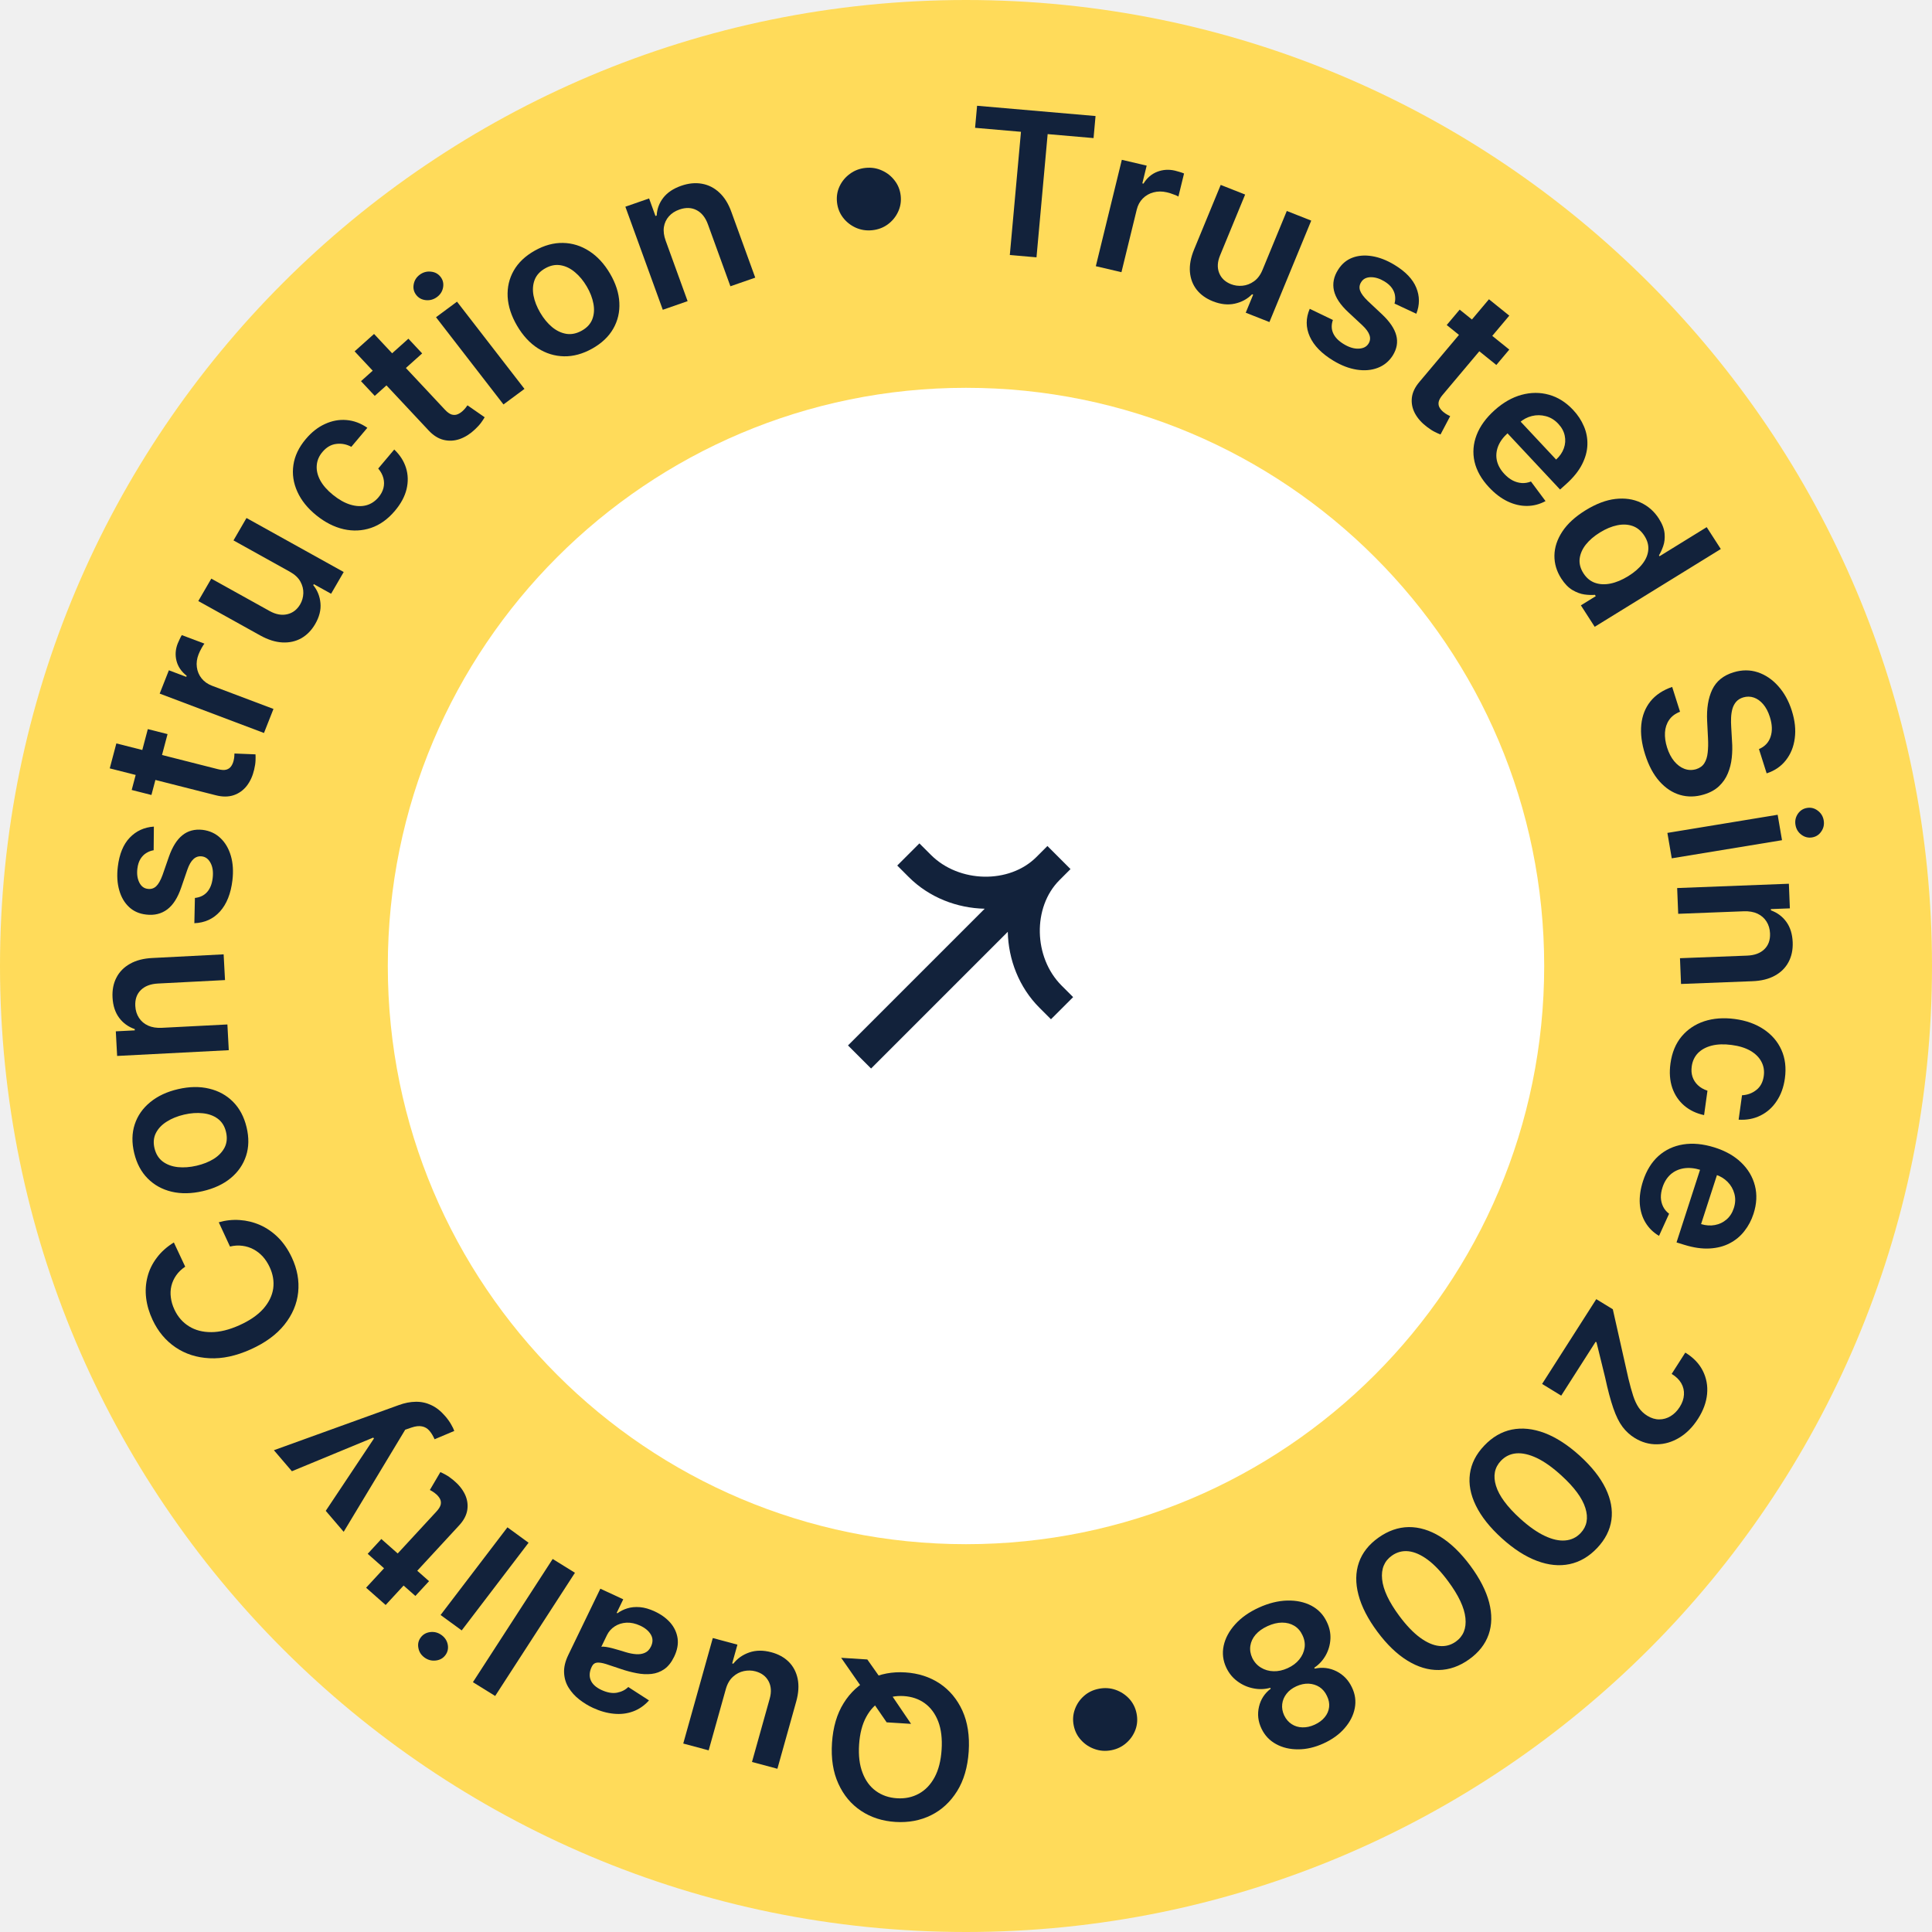
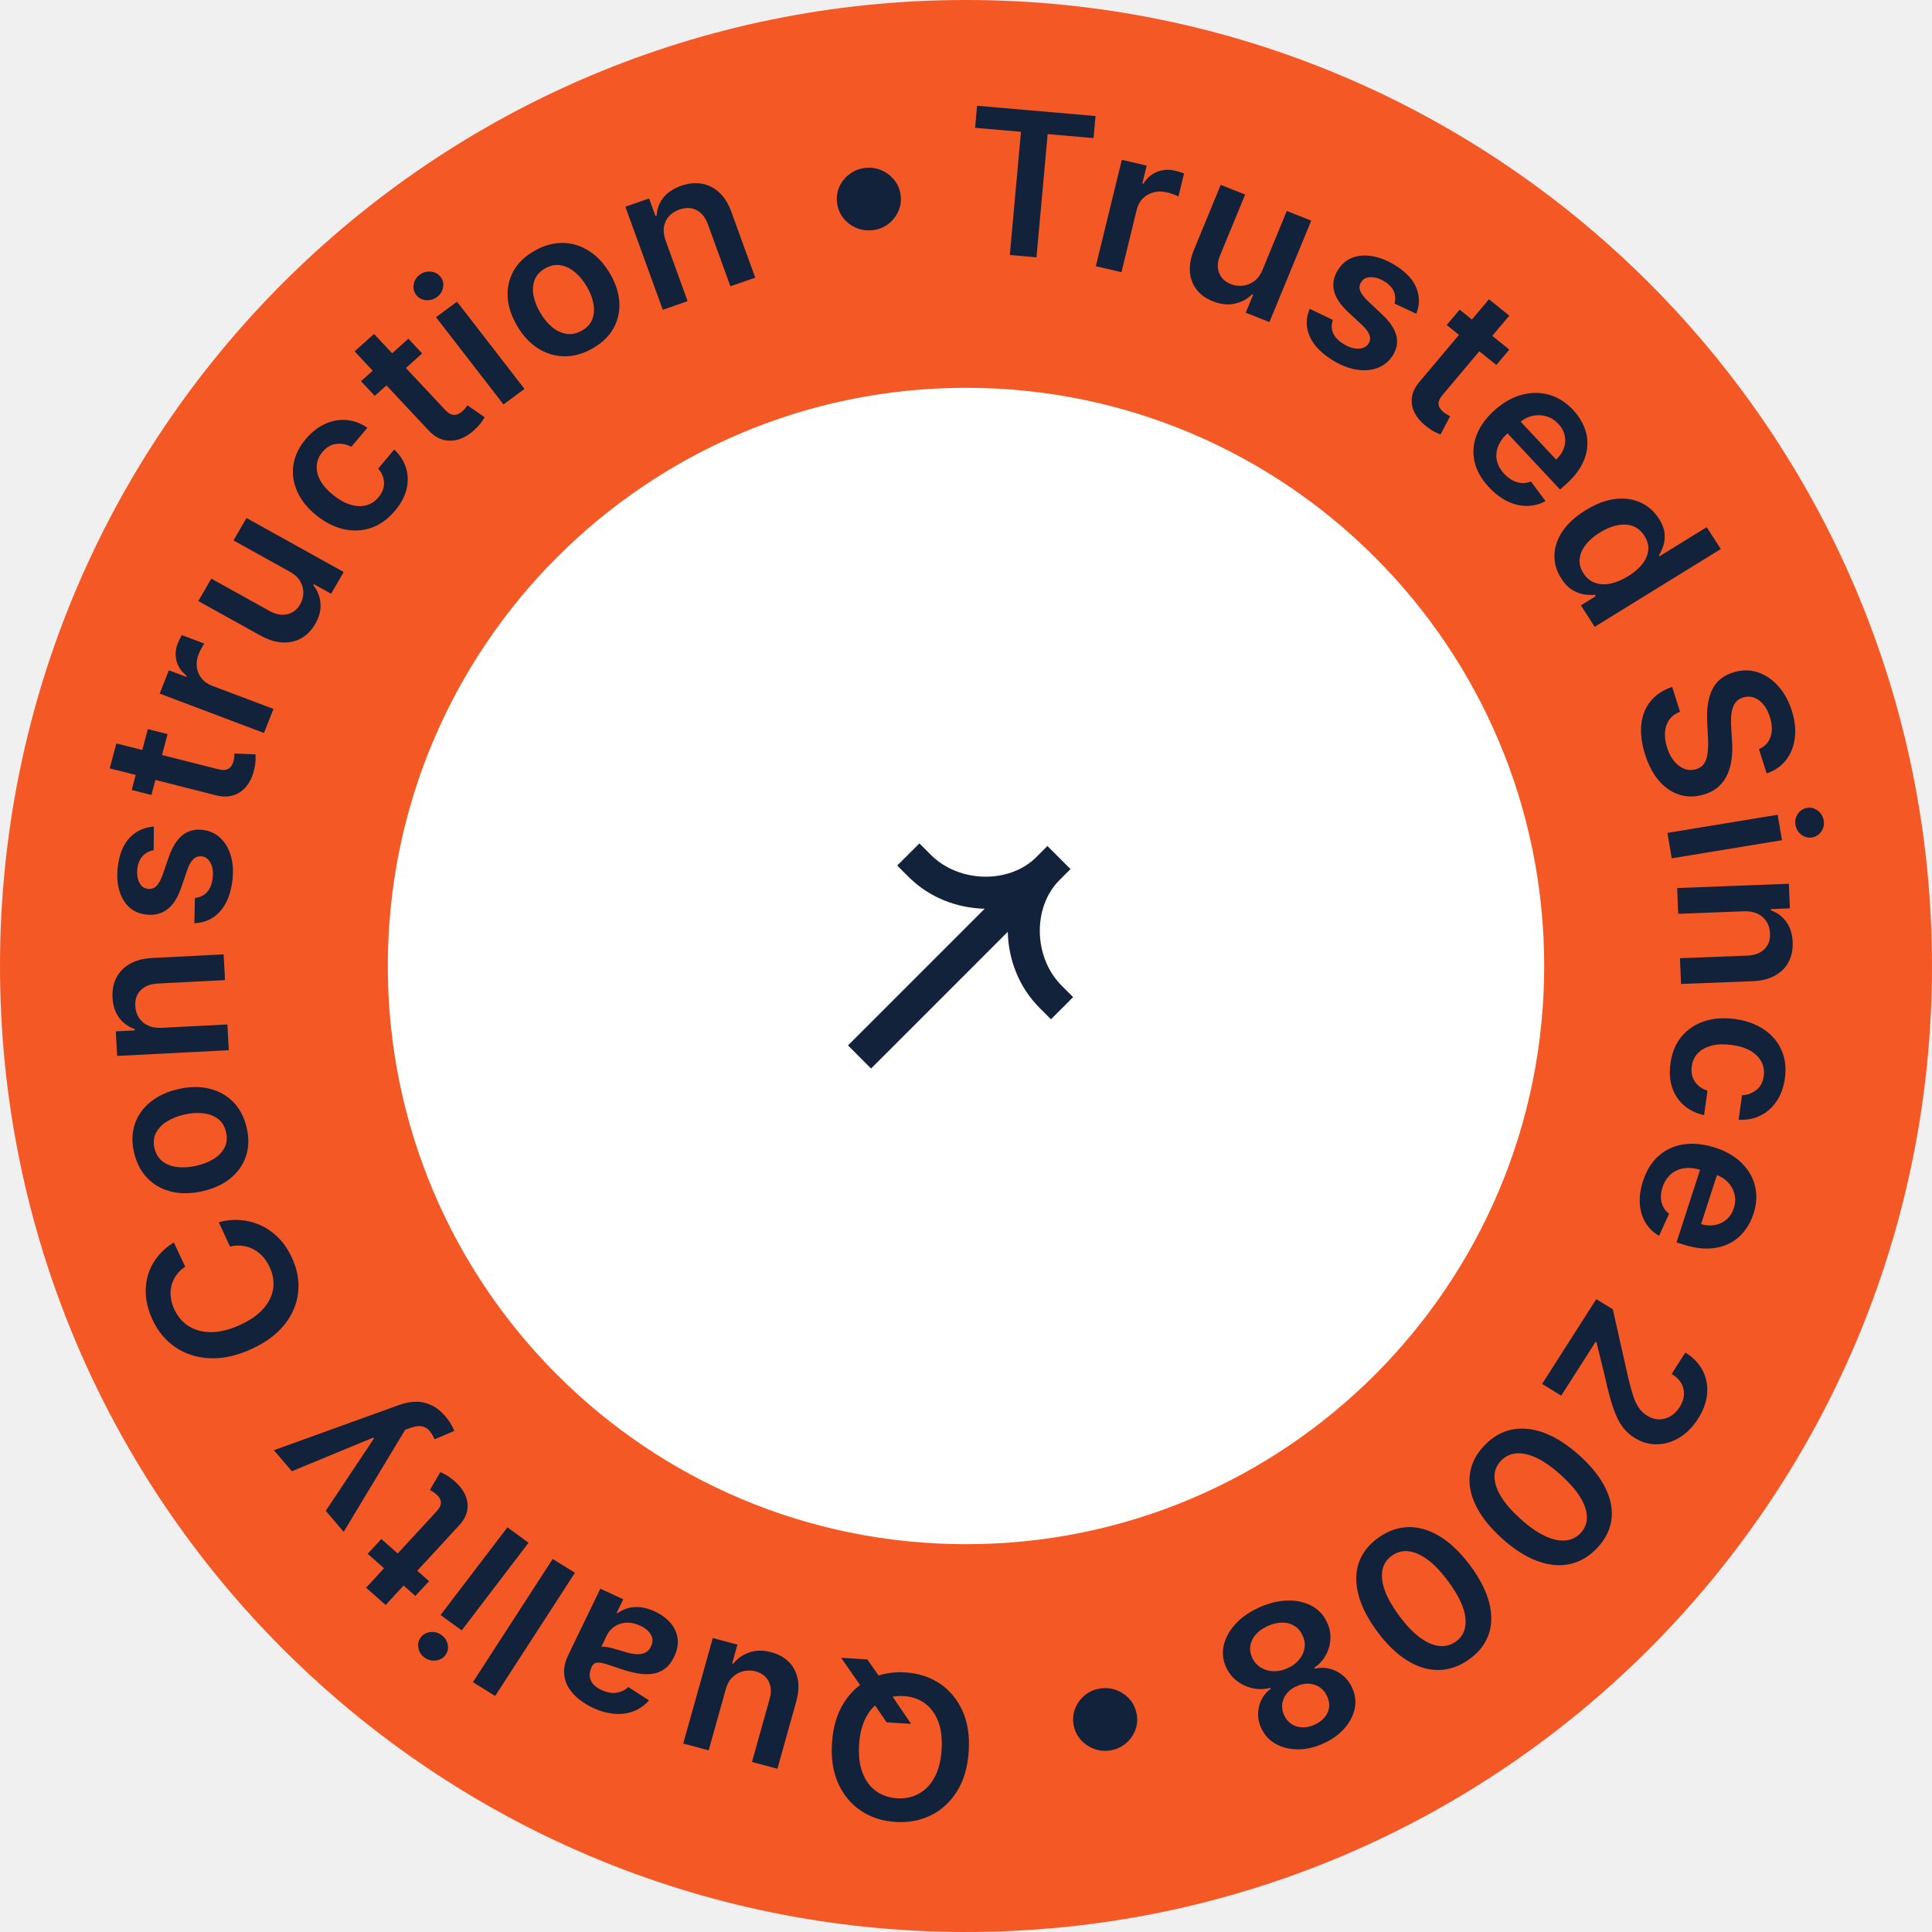
<svg xmlns="http://www.w3.org/2000/svg" width="137" height="137" viewBox="0 0 137 137" fill="none">
-   <rect width="137" height="137" rx="68.5" fill="#FFDB5A" />
+   <rect width="137" height="137" rx="68.5" fill="#F45925" />
  <path d="M69.144 9.064L69.286 7.5L77.686 8.228L77.545 9.792L74.29 9.51L73.499 18.247L71.607 18.084L72.398 9.346L69.144 9.064Z" fill="#12223B" />
  <path d="M77.706 18.876L79.55 11.333L81.312 11.745L81.004 13.002L81.085 13.021C81.332 12.618 81.655 12.339 82.054 12.183C82.457 12.025 82.879 11.998 83.321 12.101C83.421 12.124 83.532 12.155 83.654 12.194C83.779 12.231 83.882 12.267 83.962 12.303L83.562 13.938C83.491 13.894 83.375 13.842 83.212 13.784C83.054 13.722 82.898 13.674 82.744 13.638C82.412 13.56 82.097 13.561 81.799 13.64C81.504 13.716 81.251 13.86 81.041 14.07C80.83 14.28 80.685 14.546 80.607 14.867L79.523 19.301L77.706 18.876Z" fill="#12223B" />
  <path d="M89.53 19.129L91.248 14.96L92.981 15.644L90.016 22.838L88.336 22.175L88.863 20.896L88.786 20.866C88.454 21.203 88.046 21.425 87.561 21.532C87.079 21.639 86.561 21.584 86.009 21.366C85.528 21.176 85.144 20.904 84.861 20.548C84.581 20.191 84.421 19.77 84.379 19.286C84.339 18.798 84.437 18.267 84.674 17.692L86.561 13.112L88.294 13.796L86.515 18.114C86.327 18.57 86.305 18.982 86.45 19.351C86.595 19.721 86.874 19.987 87.289 20.151C87.545 20.251 87.817 20.288 88.107 20.261C88.396 20.233 88.667 20.129 88.919 19.949C89.176 19.768 89.38 19.494 89.53 19.129Z" fill="#12223B" />
  <path d="M100.433 22.248L98.886 21.526C98.936 21.358 98.949 21.181 98.926 20.993C98.906 20.806 98.836 20.623 98.715 20.443C98.594 20.263 98.411 20.099 98.165 19.95C97.834 19.75 97.512 19.652 97.198 19.656C96.887 19.662 96.662 19.778 96.524 20.003C96.4 20.193 96.373 20.392 96.443 20.601C96.516 20.812 96.7 21.059 96.993 21.343L97.992 22.28C98.545 22.8 98.884 23.3 99.01 23.78C99.138 24.261 99.055 24.739 98.759 25.213C98.494 25.627 98.138 25.918 97.692 26.087C97.25 26.256 96.756 26.297 96.211 26.213C95.665 26.128 95.112 25.916 94.55 25.576C93.724 25.077 93.167 24.507 92.877 23.864C92.588 23.219 92.588 22.564 92.875 21.898L94.517 22.689C94.399 23.03 94.406 23.345 94.539 23.635C94.671 23.924 94.92 24.18 95.286 24.401C95.664 24.63 96.014 24.737 96.339 24.723C96.666 24.711 96.9 24.594 97.041 24.37C97.16 24.181 97.184 23.98 97.113 23.767C97.044 23.555 96.876 23.322 96.607 23.069L95.606 22.137C95.043 21.614 94.704 21.103 94.591 20.603C94.48 20.101 94.578 19.61 94.885 19.13C95.139 18.722 95.474 18.438 95.89 18.278C96.311 18.117 96.778 18.079 97.291 18.164C97.809 18.247 98.337 18.452 98.876 18.777C99.666 19.255 100.184 19.796 100.429 20.4C100.678 21.005 100.679 21.621 100.433 22.248Z" fill="#12223B" />
  <path d="M107.025 24.79L106.107 25.881L102.588 23.048L103.507 21.956L107.025 24.79ZM105.583 21.221L107.025 22.383L102.295 28.005C102.135 28.194 102.042 28.363 102.015 28.512C101.993 28.66 102.016 28.792 102.084 28.907C102.151 29.023 102.245 29.129 102.365 29.225C102.455 29.298 102.543 29.358 102.628 29.404C102.716 29.453 102.784 29.489 102.833 29.511L102.148 30.81C102.049 30.774 101.914 30.713 101.745 30.629C101.578 30.547 101.39 30.426 101.181 30.266C100.811 29.986 100.53 29.671 100.339 29.32C100.15 28.968 100.075 28.598 100.115 28.212C100.158 27.827 100.338 27.449 100.656 27.077L105.583 21.221Z" fill="#12223B" />
  <path d="M105.585 34.552C105.048 33.978 104.706 33.373 104.56 32.738C104.418 32.103 104.467 31.472 104.708 30.846C104.95 30.218 105.378 29.631 105.989 29.083C106.591 28.544 107.223 28.183 107.887 28C108.555 27.817 109.206 27.814 109.838 27.991C110.473 28.167 111.046 28.527 111.557 29.074C111.887 29.426 112.14 29.811 112.316 30.229C112.497 30.647 112.579 31.084 112.563 31.541C112.55 32 112.422 32.466 112.179 32.939C111.938 33.41 111.561 33.875 111.049 34.334L110.626 34.713L106.239 30.023L107.168 29.191L110.346 32.588C110.608 32.349 110.79 32.083 110.894 31.79C111 31.494 111.02 31.195 110.956 30.892C110.894 30.591 110.743 30.312 110.501 30.054C110.243 29.778 109.948 29.597 109.616 29.512C109.286 29.423 108.956 29.42 108.626 29.501C108.301 29.582 108.007 29.738 107.743 29.97L106.932 30.696C106.592 31.001 106.357 31.323 106.227 31.663C106.1 32.001 106.073 32.337 106.148 32.671C106.226 33.003 106.402 33.316 106.676 33.609C106.859 33.805 107.053 33.958 107.258 34.066C107.465 34.173 107.679 34.235 107.9 34.252C108.121 34.268 108.341 34.233 108.562 34.144L109.595 35.533C109.181 35.758 108.742 35.873 108.279 35.876C107.821 35.88 107.361 35.772 106.898 35.552C106.438 35.33 106 34.996 105.585 34.552Z" fill="#12223B" />
  <path d="M110.712 41.025C110.38 40.51 110.218 39.965 110.226 39.391C110.235 38.816 110.42 38.252 110.783 37.698C111.146 37.144 111.696 36.64 112.432 36.185C113.177 35.726 113.883 35.458 114.55 35.381C115.221 35.305 115.82 35.392 116.346 35.64C116.875 35.887 117.302 36.262 117.627 36.767C117.874 37.151 118.011 37.508 118.037 37.839C118.065 38.167 118.033 38.462 117.941 38.722C117.851 38.98 117.75 39.199 117.639 39.38L117.68 39.444L121.024 37.381L122.024 38.932L113.082 44.447L112.102 42.926L113.158 42.274L113.098 42.18C112.883 42.201 112.636 42.193 112.355 42.155C112.077 42.115 111.795 42.011 111.507 41.842C111.219 41.673 110.954 41.401 110.712 41.025ZM112.287 40.657C112.498 40.984 112.768 41.208 113.097 41.327C113.429 41.444 113.797 41.463 114.2 41.381C114.603 41.3 115.021 41.125 115.455 40.858C115.889 40.59 116.227 40.298 116.47 39.981C116.715 39.667 116.852 39.339 116.881 38.999C116.912 38.662 116.82 38.327 116.605 37.993C116.383 37.649 116.106 37.418 115.774 37.3C115.442 37.183 115.077 37.165 114.679 37.248C114.28 37.33 113.873 37.5 113.457 37.756C113.038 38.015 112.701 38.304 112.447 38.624C112.198 38.944 112.054 39.278 112.013 39.626C111.977 39.974 112.069 40.318 112.287 40.657Z" fill="#12223B" />
  <path d="M124.729 53.117C125.145 52.942 125.42 52.65 125.554 52.243C125.689 51.839 125.672 51.372 125.503 50.841C125.385 50.468 125.226 50.166 125.026 49.934C124.827 49.702 124.606 49.545 124.364 49.464C124.122 49.382 123.874 49.378 123.62 49.452C123.409 49.515 123.242 49.617 123.117 49.758C122.993 49.901 122.903 50.071 122.846 50.268C122.793 50.464 122.762 50.672 122.753 50.894C122.744 51.115 122.747 51.334 122.762 51.552L122.819 52.55C122.849 52.95 122.843 53.345 122.801 53.735C122.76 54.128 122.667 54.496 122.524 54.839C122.382 55.185 122.173 55.488 121.899 55.748C121.625 56.007 121.269 56.204 120.832 56.336C120.24 56.516 119.673 56.526 119.129 56.367C118.588 56.207 118.102 55.886 117.672 55.403C117.245 54.923 116.907 54.287 116.656 53.496C116.412 52.728 116.322 52.024 116.386 51.384C116.45 50.748 116.666 50.199 117.031 49.739C117.398 49.282 117.912 48.939 118.575 48.71L119.133 50.47C118.79 50.603 118.531 50.798 118.357 51.055C118.182 51.312 118.085 51.608 118.065 51.942C118.046 52.279 118.096 52.634 118.214 53.007C118.337 53.396 118.505 53.719 118.716 53.976C118.931 54.235 119.172 54.415 119.439 54.517C119.709 54.619 119.989 54.627 120.279 54.543C120.541 54.459 120.734 54.318 120.858 54.118C120.985 53.917 121.064 53.666 121.094 53.364C121.129 53.065 121.136 52.724 121.116 52.343L121.055 51.129C121.011 50.251 121.13 49.51 121.414 48.905C121.702 48.303 122.208 47.892 122.931 47.673C123.526 47.492 124.097 47.491 124.644 47.671C125.191 47.853 125.675 48.181 126.095 48.652C126.518 49.123 126.84 49.704 127.059 50.395C127.281 51.096 127.351 51.748 127.269 52.351C127.191 52.957 126.979 53.477 126.635 53.913C126.294 54.348 125.84 54.657 125.275 54.839L124.729 53.117Z" fill="#12223B" />
  <path d="M118.236 59.062L126.055 57.776L126.364 59.579L118.546 60.864L118.236 59.062ZM127.32 58.5C127.271 58.215 127.325 57.953 127.483 57.715C127.645 57.477 127.863 57.336 128.138 57.291C128.416 57.245 128.67 57.309 128.898 57.483C129.131 57.656 129.271 57.886 129.32 58.171C129.37 58.46 129.314 58.722 129.152 58.957C128.994 59.195 128.775 59.336 128.497 59.382C128.222 59.427 127.969 59.363 127.737 59.19C127.508 59.019 127.369 58.789 127.32 58.5Z" fill="#12223B" />
  <path d="M123.644 64.62L119.003 64.799L118.929 62.972L126.851 62.667L126.921 64.413L125.575 64.465L125.579 64.555C126.029 64.717 126.393 64.987 126.67 65.368C126.947 65.751 127.098 66.232 127.121 66.811C127.142 67.346 127.044 67.816 126.826 68.222C126.609 68.631 126.282 68.954 125.848 69.189C125.413 69.428 124.879 69.558 124.247 69.579L119.203 69.774L119.129 67.947L123.884 67.764C124.414 67.744 124.823 67.593 125.111 67.313C125.399 67.035 125.534 66.661 125.515 66.19C125.502 65.871 125.419 65.589 125.264 65.346C125.114 65.106 124.901 64.92 124.627 64.789C124.354 64.662 124.026 64.605 123.644 64.62Z" fill="#12223B" />
  <path d="M118.455 75.405C118.561 74.638 118.824 74.001 119.245 73.496C119.665 72.995 120.199 72.636 120.847 72.419C121.498 72.207 122.221 72.153 123.015 72.258C123.813 72.364 124.496 72.607 125.065 72.988C125.637 73.369 126.056 73.856 126.322 74.449C126.59 75.045 126.672 75.718 126.568 76.469C126.482 77.092 126.288 77.629 125.986 78.078C125.688 78.531 125.305 78.873 124.839 79.103C124.377 79.334 123.86 79.432 123.288 79.397L123.528 77.666C123.916 77.646 124.254 77.521 124.543 77.291C124.835 77.065 125.011 76.733 125.071 76.296C125.122 75.926 125.065 75.587 124.899 75.279C124.737 74.973 124.477 74.716 124.12 74.509C123.763 74.305 123.32 74.168 122.792 74.099C122.256 74.028 121.785 74.043 121.379 74.146C120.976 74.249 120.651 74.425 120.405 74.674C120.161 74.927 120.014 75.243 119.962 75.62C119.925 75.886 119.943 76.132 120.016 76.355C120.092 76.583 120.219 76.781 120.397 76.951C120.575 77.121 120.802 77.251 121.078 77.342L120.838 79.073C120.288 78.956 119.818 78.731 119.426 78.397C119.039 78.064 118.756 77.643 118.58 77.134C118.408 76.625 118.366 76.049 118.455 75.405Z" fill="#12223B" />
  <path d="M116.509 83.746C116.75 83.005 117.114 82.414 117.604 81.972C118.096 81.535 118.679 81.262 119.353 81.153C120.03 81.045 120.764 81.114 121.555 81.359C122.332 81.6 122.968 81.956 123.461 82.427C123.957 82.902 124.284 83.452 124.443 84.076C124.605 84.702 124.571 85.368 124.343 86.074C124.195 86.53 123.98 86.937 123.698 87.294C123.419 87.656 123.073 87.944 122.66 88.159C122.247 88.377 121.77 88.501 121.23 88.531C120.693 88.562 120.093 88.475 119.43 88.27L118.884 88.101L120.847 82.04L122.047 82.412L120.625 86.802C120.968 86.905 121.294 86.927 121.606 86.868C121.921 86.81 122.196 86.678 122.432 86.473C122.668 86.27 122.839 86.002 122.947 85.668C123.063 85.312 123.075 84.972 122.986 84.647C122.899 84.324 122.738 84.042 122.501 83.803C122.267 83.568 121.981 83.396 121.644 83.288L120.596 82.963C120.157 82.827 119.754 82.789 119.388 82.849C119.026 82.909 118.715 83.055 118.456 83.285C118.201 83.517 118.012 83.822 117.889 84.201C117.807 84.454 117.769 84.695 117.774 84.923C117.783 85.151 117.836 85.364 117.931 85.559C118.027 85.755 118.168 85.924 118.357 86.067L117.643 87.636C117.237 87.397 116.916 87.083 116.682 86.692C116.449 86.306 116.315 85.862 116.279 85.36C116.247 84.859 116.323 84.321 116.509 83.746Z" fill="#12223B" />
  <path d="M113.193 92.124L114.366 92.841L115.471 97.751C115.586 98.227 115.698 98.632 115.807 98.969C115.916 99.306 116.049 99.59 116.206 99.821C116.363 100.052 116.566 100.243 116.814 100.395C117.097 100.568 117.379 100.653 117.66 100.651C117.945 100.65 118.213 100.574 118.464 100.422C118.715 100.27 118.93 100.054 119.109 99.774C119.293 99.486 119.394 99.195 119.41 98.904C119.429 98.614 119.366 98.341 119.22 98.085C119.073 97.832 118.847 97.612 118.54 97.425L119.506 95.914C120.075 96.261 120.488 96.691 120.746 97.202C121.004 97.713 121.106 98.262 121.052 98.848C120.996 99.437 120.783 100.021 120.413 100.601C120.037 101.189 119.595 101.637 119.086 101.945C118.576 102.253 118.048 102.41 117.5 102.416C116.95 102.426 116.425 102.277 115.923 101.97C115.587 101.765 115.298 101.5 115.054 101.177C114.81 100.853 114.593 100.412 114.401 99.855C114.208 99.3 114.013 98.567 113.816 97.656L113.21 95.184L113.149 95.146L110.708 98.966L109.352 98.136L113.193 92.124Z" fill="#12223B" />
  <path d="M105.243 102.516C105.82 101.906 106.474 101.525 107.203 101.374C107.933 101.227 108.708 101.308 109.528 101.615C110.349 101.927 111.182 102.466 112.028 103.232C112.871 104.001 113.48 104.77 113.854 105.54C114.228 106.314 114.365 107.06 114.267 107.779C114.166 108.5 113.829 109.164 113.254 109.772C112.679 110.379 112.028 110.76 111.301 110.914C110.574 111.067 109.803 110.991 108.987 110.683C108.169 110.378 107.338 109.844 106.495 109.08C105.647 108.311 105.033 107.538 104.654 106.759C104.275 105.984 104.135 105.236 104.233 104.513C104.329 103.792 104.665 103.126 105.243 102.516ZM106.428 103.59C105.98 104.064 105.864 104.655 106.082 105.361C106.3 106.072 106.875 106.85 107.806 107.694C108.422 108.252 109 108.658 109.538 108.911C110.076 109.165 110.56 109.273 110.99 109.235C111.422 109.2 111.786 109.025 112.083 108.712C112.53 108.24 112.643 107.649 112.422 106.941C112.205 106.234 111.635 105.461 110.713 104.622C110.097 104.059 109.519 103.648 108.981 103.39C108.44 103.134 107.953 103.024 107.521 103.059C107.092 103.097 106.728 103.274 106.428 103.59Z" fill="#12223B" />
  <path d="M97.746 109.037C98.433 108.548 99.149 108.298 99.894 108.287C100.639 108.281 101.384 108.507 102.128 108.963C102.872 109.425 103.583 110.111 104.261 111.023C104.937 111.937 105.382 112.807 105.597 113.632C105.81 114.463 105.798 115.221 105.56 115.907C105.318 116.596 104.856 117.183 104.171 117.671C103.487 118.158 102.773 118.409 102.03 118.422C101.286 118.435 100.545 118.214 99.805 117.758C99.063 117.304 98.354 116.623 97.677 115.714C96.996 114.799 96.547 113.924 96.329 113.088C96.111 112.257 96.121 111.496 96.36 110.805C96.597 110.116 97.058 109.527 97.746 109.037ZM98.697 110.315C98.162 110.695 97.932 111.253 98.007 111.987C98.08 112.726 98.49 113.598 99.237 114.602C99.732 115.266 100.218 115.773 100.696 116.124C101.174 116.475 101.628 116.672 102.056 116.717C102.487 116.764 102.879 116.661 103.233 116.41C103.764 116.031 103.991 115.473 103.915 114.736C103.841 114.002 103.435 113.136 102.696 112.138C102.203 111.469 101.718 110.957 101.24 110.602C100.76 110.248 100.305 110.048 99.874 110.001C99.445 109.957 99.052 110.061 98.697 110.315Z" fill="#12223B" />
  <path d="M89.262 113.999C89.957 113.682 90.629 113.514 91.278 113.497C91.923 113.481 92.493 113.601 92.988 113.858C93.481 114.12 93.847 114.504 94.085 115.012C94.276 115.404 94.362 115.806 94.341 116.216C94.32 116.627 94.211 117.011 94.014 117.369C93.814 117.731 93.542 118.028 93.197 118.26L93.228 118.324C93.771 118.206 94.287 118.269 94.776 118.514C95.264 118.763 95.626 119.142 95.865 119.65C96.098 120.13 96.166 120.623 96.069 121.128C95.972 121.633 95.733 122.104 95.353 122.541C94.975 122.982 94.475 123.344 93.855 123.627C93.241 123.907 92.641 124.047 92.056 124.047C91.47 124.051 90.947 123.927 90.489 123.676C90.028 123.426 89.683 123.06 89.453 122.578C89.211 122.071 89.152 121.554 89.276 121.026C89.398 120.502 89.676 120.076 90.108 119.749L90.078 119.684C89.674 119.794 89.27 119.806 88.864 119.72C88.457 119.639 88.086 119.474 87.751 119.226C87.413 118.979 87.15 118.658 86.962 118.265C86.721 117.759 86.657 117.236 86.772 116.697C86.889 116.16 87.16 115.656 87.588 115.182C88.012 114.71 88.57 114.315 89.262 113.999ZM89.886 115.308C89.528 115.472 89.244 115.674 89.036 115.914C88.829 116.157 88.705 116.422 88.663 116.708C88.621 116.995 88.667 117.282 88.801 117.57C88.947 117.868 89.152 118.095 89.417 118.253C89.681 118.415 89.978 118.5 90.308 118.509C90.636 118.519 90.97 118.447 91.31 118.291C91.653 118.135 91.927 117.93 92.132 117.676C92.338 117.422 92.463 117.144 92.509 116.841C92.552 116.543 92.501 116.245 92.356 115.947C92.222 115.659 92.029 115.438 91.778 115.286C91.528 115.136 91.242 115.061 90.918 115.06C90.592 115.06 90.248 115.143 89.886 115.308ZM91.923 119.577C91.63 119.711 91.399 119.887 91.23 120.106C91.057 120.326 90.955 120.569 90.923 120.836C90.891 121.104 90.938 121.374 91.065 121.647C91.196 121.914 91.374 122.119 91.597 122.262C91.823 122.408 92.075 122.484 92.355 122.489C92.637 122.498 92.926 122.435 93.222 122.3C93.524 122.162 93.764 121.984 93.941 121.765C94.116 121.552 94.219 121.313 94.249 121.051C94.278 120.792 94.227 120.53 94.096 120.263C93.969 119.99 93.793 119.779 93.566 119.63C93.337 119.485 93.081 119.405 92.796 119.39C92.51 119.38 92.219 119.442 91.923 119.577Z" fill="#12223B" />
  <path d="M77.928 119.75C78.337 119.671 78.73 119.697 79.106 119.827C79.484 119.96 79.807 120.172 80.076 120.463C80.342 120.755 80.515 121.101 80.595 121.501C80.676 121.904 80.65 122.288 80.517 122.653C80.38 123.023 80.163 123.337 79.865 123.597C79.567 123.86 79.214 124.031 78.805 124.11C78.394 124.189 78.001 124.162 77.626 124.028C77.25 123.898 76.928 123.687 76.663 123.395C76.394 123.107 76.22 122.762 76.139 122.359C76.058 121.959 76.086 121.575 76.222 121.205C76.355 120.837 76.57 120.521 76.868 120.258C77.163 119.998 77.516 119.829 77.928 119.75Z" fill="#12223B" />
  <path d="M64.605 122.241L62.874 122.132L61.935 120.768L61.259 119.875L59.648 117.557L61.502 117.674L62.6 119.231L63.063 119.968L64.605 122.241ZM58.998 123.588C59.071 122.476 59.346 121.537 59.825 120.771C60.299 120.008 60.915 119.44 61.674 119.066C62.43 118.692 63.27 118.534 64.193 118.592C65.117 118.65 65.931 118.912 66.635 119.378C67.335 119.848 67.872 120.49 68.246 121.307C68.616 122.126 68.764 123.09 68.692 124.199C68.618 125.311 68.345 126.248 67.87 127.011C67.392 127.777 66.776 128.347 66.02 128.721C65.261 129.095 64.42 129.253 63.496 129.195C62.572 129.137 61.76 128.875 61.06 128.409C60.356 127.943 59.819 127.3 59.449 126.481C59.075 125.665 58.925 124.7 58.998 123.588ZM60.919 123.709C60.868 124.492 60.95 125.16 61.165 125.713C61.376 126.27 61.693 126.7 62.114 127.003C62.536 127.309 63.033 127.481 63.606 127.517C64.18 127.553 64.695 127.445 65.153 127.194C65.611 126.946 65.983 126.56 66.269 126.035C66.552 125.513 66.719 124.86 66.77 124.078C66.822 123.295 66.742 122.625 66.53 122.069C66.315 121.516 65.996 121.086 65.575 120.779C65.154 120.476 64.656 120.306 64.083 120.27C63.51 120.234 62.994 120.34 62.536 120.588C62.078 120.839 61.708 121.226 61.426 121.748C61.139 122.273 60.971 122.927 60.919 123.709Z" fill="#12223B" />
  <path d="M51.466 119.785L50.252 124.119L48.45 123.636L50.545 116.155L52.292 116.624L51.92 117.953L51.999 117.975C52.289 117.602 52.669 117.336 53.138 117.175C53.604 117.014 54.125 117.01 54.699 117.164C55.2 117.298 55.612 117.526 55.936 117.847C56.256 118.17 56.465 118.57 56.564 119.046C56.661 119.526 56.627 120.065 56.459 120.662L55.126 125.425L53.324 124.942L54.581 120.452C54.714 119.978 54.686 119.566 54.499 119.215C54.312 118.865 54.002 118.632 53.571 118.516C53.305 118.445 53.03 118.44 52.746 118.499C52.462 118.559 52.205 118.693 51.976 118.9C51.742 119.11 51.572 119.405 51.466 119.785Z" fill="#12223B" />
  <path d="M46.424 114.266C46.878 114.476 47.248 114.745 47.536 115.071C47.819 115.4 47.99 115.769 48.05 116.181C48.107 116.591 48.024 117.025 47.802 117.485C47.611 117.88 47.378 118.173 47.103 118.363C46.829 118.552 46.525 118.665 46.192 118.701C45.859 118.736 45.511 118.719 45.15 118.648C44.783 118.579 44.417 118.482 44.051 118.358C43.611 118.206 43.252 118.086 42.974 117.999C42.695 117.914 42.479 117.881 42.326 117.9C42.167 117.92 42.05 118.009 41.974 118.167L41.96 118.194C41.794 118.538 41.77 118.853 41.887 119.138C42.004 119.423 42.258 119.656 42.65 119.838C43.064 120.029 43.435 120.093 43.763 120.028C44.088 119.963 44.35 119.829 44.55 119.628L46.021 120.577C45.691 120.945 45.314 121.206 44.889 121.36C44.463 121.516 44.009 121.571 43.526 121.522C43.042 121.477 42.549 121.338 42.048 121.106C41.703 120.947 41.379 120.748 41.075 120.51C40.771 120.273 40.521 119.997 40.327 119.684C40.13 119.373 40.022 119.023 40.001 118.634C39.977 118.243 40.077 117.814 40.302 117.349L42.571 112.656L44.195 113.408L43.729 114.371L43.785 114.397C43.982 114.249 44.215 114.134 44.484 114.05C44.748 113.967 45.046 113.939 45.376 113.965C45.701 113.993 46.05 114.093 46.424 114.266ZM45.398 115.277C45.059 115.12 44.733 115.05 44.421 115.065C44.108 115.084 43.831 115.172 43.591 115.329C43.349 115.485 43.165 115.692 43.039 115.951L42.64 116.777C42.714 116.759 42.823 116.761 42.968 116.784C43.11 116.805 43.266 116.838 43.434 116.882C43.603 116.927 43.769 116.974 43.931 117.023C44.094 117.072 44.235 117.115 44.355 117.152C44.623 117.235 44.875 117.284 45.111 117.3C45.346 117.317 45.555 117.283 45.736 117.199C45.916 117.118 46.057 116.972 46.16 116.759C46.308 116.454 46.305 116.172 46.153 115.912C46.001 115.651 45.749 115.44 45.398 115.277Z" fill="#12223B" />
  <path d="M33.535 119.285L39.191 110.548L40.77 111.527L35.113 120.263L33.535 119.285Z" fill="#12223B" />
  <path d="M37.481 109.397L32.74 115.614L31.242 114.521L35.983 108.304L37.481 109.397ZM31.314 115.947C31.552 116.12 31.697 116.345 31.751 116.624C31.802 116.905 31.745 117.155 31.578 117.374C31.41 117.595 31.181 117.72 30.893 117.749C30.602 117.781 30.339 117.71 30.102 117.537C29.861 117.362 29.717 117.135 29.668 116.856C29.614 116.577 29.672 116.327 29.841 116.106C30.007 115.887 30.236 115.762 30.526 115.73C30.812 115.699 31.074 115.771 31.314 115.947Z" fill="#12223B" />
  <path d="M26.073 110.182L27.041 109.133L30.424 112.122L29.455 113.171L26.073 110.182ZM27.347 113.812L25.96 112.587L30.949 107.183C31.117 107.001 31.218 106.836 31.252 106.689C31.281 106.542 31.264 106.409 31.202 106.291C31.14 106.172 31.051 106.062 30.936 105.961C30.849 105.884 30.765 105.82 30.682 105.77C30.596 105.717 30.529 105.678 30.482 105.655L31.227 104.388C31.324 104.428 31.456 104.494 31.621 104.586C31.784 104.676 31.966 104.805 32.168 104.974C32.524 105.27 32.79 105.598 32.964 105.956C33.137 106.317 33.194 106.69 33.136 107.074C33.075 107.456 32.878 107.826 32.543 108.183L27.347 113.812Z" fill="#12223B" />
  <path d="M31.581 100.433C31.745 100.624 31.88 100.814 31.988 101.003C32.096 101.187 32.171 101.342 32.213 101.47L30.818 102.059C30.704 101.805 30.578 101.6 30.438 101.442C30.299 101.284 30.127 101.185 29.923 101.146C29.719 101.102 29.466 101.131 29.164 101.234L28.733 101.383L24.371 108.622L23.099 107.135L26.518 102.004L26.465 101.942L20.698 104.327L19.422 102.836L28.276 99.637C28.692 99.484 29.094 99.406 29.48 99.401C29.869 99.394 30.238 99.474 30.587 99.641C30.936 99.802 31.268 100.067 31.581 100.433Z" fill="#12223B" />
  <path d="M12.328 88.104L13.133 89.821C12.868 89.999 12.656 90.204 12.495 90.435C12.332 90.668 12.218 90.917 12.154 91.183C12.089 91.449 12.077 91.725 12.116 92.011C12.151 92.295 12.236 92.581 12.371 92.869C12.611 93.38 12.955 93.774 13.402 94.05C13.847 94.328 14.374 94.466 14.982 94.463C15.587 94.462 16.251 94.299 16.973 93.975C17.708 93.644 18.275 93.255 18.674 92.805C19.068 92.354 19.301 91.875 19.374 91.368C19.442 90.86 19.357 90.352 19.118 89.844C18.986 89.562 18.825 89.316 18.636 89.105C18.441 88.892 18.223 88.722 17.981 88.593C17.737 88.462 17.475 88.378 17.193 88.342C16.909 88.302 16.614 88.32 16.309 88.394L15.513 86.674C15.999 86.533 16.493 86.48 16.994 86.514C17.493 86.546 17.976 86.664 18.444 86.869C18.908 87.075 19.334 87.369 19.721 87.751C20.105 88.134 20.428 88.605 20.691 89.165C21.079 89.991 21.229 90.816 21.143 91.641C21.056 92.465 20.732 93.229 20.169 93.934C19.606 94.639 18.808 95.223 17.776 95.686C16.741 96.151 15.768 96.361 14.857 96.314C13.942 96.269 13.137 96.01 12.442 95.537C11.747 95.064 11.207 94.418 10.822 93.598C10.576 93.075 10.423 92.555 10.362 92.037C10.301 91.52 10.334 91.02 10.46 90.538C10.582 90.057 10.8 89.609 11.113 89.195C11.421 88.778 11.826 88.415 12.328 88.104Z" fill="#12223B" />
  <path d="M17.485 79.933C17.662 80.67 17.65 81.348 17.448 81.965C17.246 82.582 16.883 83.108 16.358 83.543C15.833 83.975 15.171 84.283 14.374 84.466C13.577 84.649 12.843 84.662 12.173 84.505C11.502 84.345 10.935 84.032 10.474 83.568C10.012 83.103 9.693 82.502 9.516 81.765C9.339 81.028 9.351 80.35 9.553 79.733C9.755 79.116 10.12 78.591 10.649 78.159C11.177 77.723 11.839 77.413 12.636 77.23C13.434 77.046 14.166 77.035 14.834 77.197C15.501 77.355 16.066 77.666 16.527 78.13C16.988 78.595 17.308 79.196 17.485 79.933ZM16.025 80.258C15.929 79.858 15.737 79.55 15.448 79.333C15.156 79.116 14.803 78.987 14.389 78.943C13.975 78.897 13.534 78.927 13.065 79.035C12.592 79.144 12.181 79.309 11.832 79.531C11.478 79.751 11.22 80.021 11.056 80.342C10.893 80.663 10.86 81.024 10.956 81.424C11.054 81.833 11.25 82.148 11.543 82.368C11.835 82.584 12.19 82.715 12.607 82.761C13.021 82.804 13.464 82.772 13.936 82.663C14.405 82.555 14.815 82.392 15.165 82.173C15.515 81.951 15.771 81.679 15.934 81.358C16.093 81.034 16.124 80.668 16.025 80.258Z" fill="#12223B" />
  <path d="M11.486 72.883L16.125 72.645L16.223 74.47L8.306 74.878L8.212 73.133L9.558 73.064L9.553 72.973C9.1 72.817 8.732 72.552 8.45 72.175C8.168 71.795 8.011 71.316 7.98 70.738C7.952 70.203 8.043 69.732 8.256 69.323C8.468 68.911 8.79 68.584 9.221 68.343C9.653 68.098 10.184 67.961 10.817 67.932L15.858 67.673L15.956 69.498L11.204 69.743C10.675 69.77 10.268 69.926 9.983 70.21C9.699 70.491 9.569 70.867 9.594 71.337C9.611 71.657 9.699 71.937 9.856 72.178C10.011 72.417 10.225 72.6 10.501 72.727C10.776 72.851 11.105 72.903 11.486 72.883Z" fill="#12223B" />
  <path d="M10.911 58.615L10.896 60.292C10.72 60.319 10.549 60.382 10.385 60.482C10.221 60.578 10.081 60.718 9.965 60.901C9.85 61.085 9.775 61.317 9.741 61.598C9.696 61.975 9.741 62.303 9.878 62.579C10.015 62.853 10.217 63.003 10.484 63.031C10.712 63.06 10.908 63 11.072 62.849C11.236 62.695 11.388 62.428 11.527 62.047L11.972 60.766C12.22 60.056 12.54 59.544 12.931 59.23C13.323 58.912 13.801 58.784 14.365 58.846C14.86 58.906 15.281 59.098 15.626 59.423C15.969 59.744 16.216 60.164 16.369 60.683C16.521 61.202 16.558 61.783 16.481 62.425C16.368 63.368 16.075 64.103 15.602 64.632C15.126 65.16 14.52 65.438 13.782 65.465L13.821 63.674C14.186 63.635 14.474 63.495 14.687 63.255C14.899 63.015 15.031 62.687 15.081 62.269C15.133 61.837 15.084 61.481 14.934 61.199C14.785 60.914 14.577 60.756 14.31 60.726C14.085 60.7 13.889 60.763 13.721 60.917C13.554 61.067 13.41 61.315 13.289 61.66L12.848 62.942C12.602 63.663 12.272 64.179 11.857 64.49C11.438 64.801 10.942 64.922 10.368 64.853C9.883 64.8 9.478 64.623 9.154 64.321C8.827 64.016 8.594 63.618 8.456 63.127C8.314 62.633 8.28 62.078 8.354 61.463C8.463 60.56 8.745 59.873 9.2 59.4C9.656 58.923 10.226 58.662 10.911 58.615Z" fill="#12223B" />
  <path d="M10.482 51.702L11.881 52.056L10.738 56.373L9.339 56.018L10.482 51.702ZM7.782 54.486L8.251 52.716L15.456 54.544C15.699 54.605 15.895 54.617 16.044 54.578C16.19 54.535 16.303 54.459 16.381 54.351C16.46 54.242 16.519 54.114 16.558 53.968C16.587 53.857 16.605 53.754 16.613 53.658C16.621 53.559 16.625 53.484 16.625 53.432L18.118 53.492C18.126 53.595 18.127 53.739 18.12 53.926C18.114 54.108 18.082 54.326 18.022 54.579C17.918 55.025 17.744 55.407 17.5 55.724C17.252 56.041 16.941 56.263 16.566 56.39C16.192 56.514 15.765 56.514 15.287 56.389L7.782 54.486Z" fill="#12223B" />
  <path d="M18.719 51.977L11.323 49.184L11.975 47.531L13.208 47.996L13.238 47.921C12.863 47.628 12.623 47.277 12.518 46.87C12.411 46.458 12.44 46.044 12.603 45.63C12.64 45.536 12.687 45.432 12.742 45.32C12.796 45.203 12.846 45.108 12.893 45.036L14.496 45.641C14.442 45.704 14.375 45.81 14.293 45.959C14.21 46.105 14.14 46.25 14.083 46.394C13.96 46.705 13.919 47.011 13.959 47.311C13.998 47.607 14.109 47.871 14.294 48.103C14.479 48.336 14.729 48.511 15.043 48.63L19.392 50.272L18.719 51.977Z" fill="#12223B" />
  <path d="M20.551 40.541L16.557 38.321L17.479 36.732L24.373 40.562L23.479 42.103L22.253 41.422L22.213 41.493C22.51 41.859 22.681 42.285 22.724 42.77C22.769 43.252 22.644 43.746 22.35 44.252C22.093 44.694 21.766 45.029 21.369 45.257C20.97 45.481 20.522 45.581 20.026 45.556C19.526 45.531 19.002 45.365 18.451 45.059L14.062 42.62L14.984 41.031L19.122 43.33C19.559 43.572 19.974 43.648 20.367 43.557C20.761 43.466 21.068 43.23 21.289 42.849C21.425 42.615 21.498 42.356 21.509 42.071C21.519 41.787 21.45 41.511 21.302 41.242C21.151 40.969 20.901 40.735 20.551 40.541Z" fill="#12223B" />
  <path d="M28.004 36.222C27.5 36.82 26.934 37.224 26.304 37.436C25.677 37.646 25.03 37.675 24.363 37.525C23.695 37.37 23.052 37.043 22.433 36.544C21.812 36.042 21.363 35.483 21.085 34.866C20.804 34.246 20.711 33.617 20.805 32.977C20.898 32.332 21.191 31.717 21.684 31.133C22.093 30.647 22.547 30.291 23.046 30.065C23.544 29.835 24.053 29.741 24.573 29.786C25.09 29.828 25.582 30.012 26.049 30.336L24.913 31.684C24.572 31.501 24.217 31.432 23.848 31.479C23.478 31.521 23.149 31.712 22.863 32.052C22.619 32.34 22.486 32.657 22.461 33.004C22.433 33.349 22.516 33.701 22.707 34.061C22.901 34.418 23.204 34.763 23.615 35.095C24.032 35.431 24.44 35.661 24.841 35.783C25.239 35.904 25.61 35.922 25.953 35.837C26.297 35.748 26.592 35.556 26.84 35.263C27.015 35.055 27.131 34.837 27.19 34.609C27.248 34.377 27.247 34.142 27.187 33.907C27.127 33.67 27.005 33.443 26.82 33.224L27.956 31.876C28.36 32.259 28.639 32.693 28.791 33.179C28.941 33.662 28.954 34.165 28.829 34.689C28.702 35.21 28.427 35.721 28.004 36.222Z" fill="#12223B" />
  <path d="M28.96 24.018L29.936 25.061L26.574 28.072L25.599 27.029L28.96 24.018ZM25.146 24.915L26.524 23.681L31.55 29.052C31.719 29.233 31.877 29.347 32.024 29.394C32.17 29.436 32.307 29.432 32.434 29.383C32.56 29.334 32.68 29.258 32.794 29.155C32.881 29.078 32.954 29.001 33.013 28.925C33.075 28.847 33.12 28.786 33.149 28.742L34.368 29.588C34.317 29.678 34.238 29.8 34.129 29.953C34.022 30.103 33.873 30.268 33.682 30.448C33.346 30.767 32.988 30.995 32.607 31.131C32.223 31.265 31.839 31.285 31.453 31.192C31.07 31.097 30.713 30.869 30.381 30.509L25.146 24.915Z" fill="#12223B" />
  <path d="M35.702 28.68L30.918 22.495L32.407 21.392L37.191 27.577L35.702 28.68ZM30.988 21.063C30.752 21.238 30.489 21.311 30.201 21.284C29.91 21.255 29.681 21.131 29.513 20.913C29.343 20.693 29.284 20.444 29.335 20.165C29.385 19.883 29.528 19.655 29.764 19.48C30.002 19.304 30.266 19.231 30.553 19.263C30.842 19.29 31.071 19.414 31.242 19.634C31.41 19.851 31.469 20.101 31.419 20.382C31.37 20.659 31.226 20.886 30.988 21.063Z" fill="#12223B" />
  <path d="M41.995 24.72C41.324 25.096 40.657 25.278 39.995 25.266C39.333 25.253 38.714 25.063 38.137 24.695C37.564 24.326 37.074 23.794 36.666 23.099C36.259 22.404 36.036 21.72 35.998 21.046C35.964 20.371 36.108 19.751 36.431 19.186C36.754 18.62 37.251 18.149 37.923 17.772C38.594 17.395 39.261 17.213 39.923 17.226C40.585 17.239 41.204 17.431 41.779 17.803C42.357 18.174 42.849 18.706 43.257 19.401C43.664 20.096 43.885 20.78 43.918 21.452C43.954 22.123 43.81 22.741 43.487 23.306C43.164 23.872 42.667 24.343 41.995 24.72ZM41.26 23.444C41.624 23.24 41.871 22.971 42.001 22.638C42.129 22.302 42.156 21.934 42.08 21.535C42.007 21.133 41.851 20.728 41.611 20.319C41.37 19.907 41.09 19.569 40.773 19.305C40.456 19.036 40.118 18.871 39.757 18.81C39.395 18.748 39.033 18.82 38.669 19.024C38.295 19.234 38.043 19.507 37.912 19.845C37.784 20.181 37.757 20.551 37.831 20.955C37.907 21.355 38.066 21.761 38.307 22.173C38.547 22.582 38.824 22.919 39.138 23.185C39.456 23.449 39.795 23.612 40.156 23.673C40.519 23.73 40.886 23.654 41.26 23.444Z" fill="#12223B" />
  <path d="M47.205 17.072L48.759 21.355L46.999 21.967L44.345 14.658L46.028 14.073L46.479 15.315L46.566 15.284C46.59 14.816 46.746 14.395 47.034 14.023C47.326 13.65 47.751 13.367 48.309 13.173C48.824 12.994 49.312 12.946 49.773 13.029C50.237 13.11 50.649 13.319 51.008 13.655C51.371 13.99 51.657 14.45 51.865 15.034L53.555 19.688L51.794 20.3L50.201 15.913C50.024 15.424 49.756 15.087 49.396 14.901C49.04 14.714 48.635 14.7 48.181 14.857C47.873 14.964 47.623 15.126 47.431 15.343C47.242 15.555 47.124 15.809 47.077 16.104C47.034 16.397 47.077 16.72 47.205 17.072Z" fill="#12223B" />
  <path d="M61.85 16.325C61.436 16.368 61.047 16.308 60.684 16.146C60.32 15.981 60.017 15.741 59.776 15.428C59.538 15.114 59.397 14.754 59.353 14.349C59.309 13.941 59.37 13.56 59.536 13.208C59.705 12.852 59.95 12.558 60.271 12.325C60.591 12.088 60.959 11.949 61.373 11.906C61.79 11.863 62.179 11.924 62.54 12.09C62.903 12.252 63.204 12.49 63.442 12.804C63.683 13.114 63.826 13.474 63.87 13.882C63.913 14.287 63.851 14.668 63.682 15.024C63.516 15.38 63.273 15.675 62.952 15.912C62.635 16.144 62.267 16.282 61.85 16.325Z" fill="#12223B" />
  <g clip-path="url(#clip0_363_7)">
    <circle cx="68.5" cy="68.5" r="41" fill="white" />
    <path fill-rule="evenodd" clip-rule="evenodd" d="M73.489 60.776C71.573 62.691 68.01 62.619 66.014 60.623L65.195 59.805L63.624 61.376L64.442 62.194C65.894 63.646 67.867 64.397 69.827 64.438L60.132 74.132L61.769 75.769L71.463 66.075C71.504 68.034 72.255 70.007 73.707 71.459L74.525 72.277L76.097 70.706L75.278 69.888C73.282 67.891 73.21 64.328 75.126 62.413L75.911 61.627L74.274 59.99L73.489 60.776Z" fill="#12223B" />
  </g>
  <defs>
    <clipPath id="clip0_363_7">
      <rect width="82" height="82" fill="white" transform="translate(27.5 27.5)" />
    </clipPath>
  </defs>
</svg>
